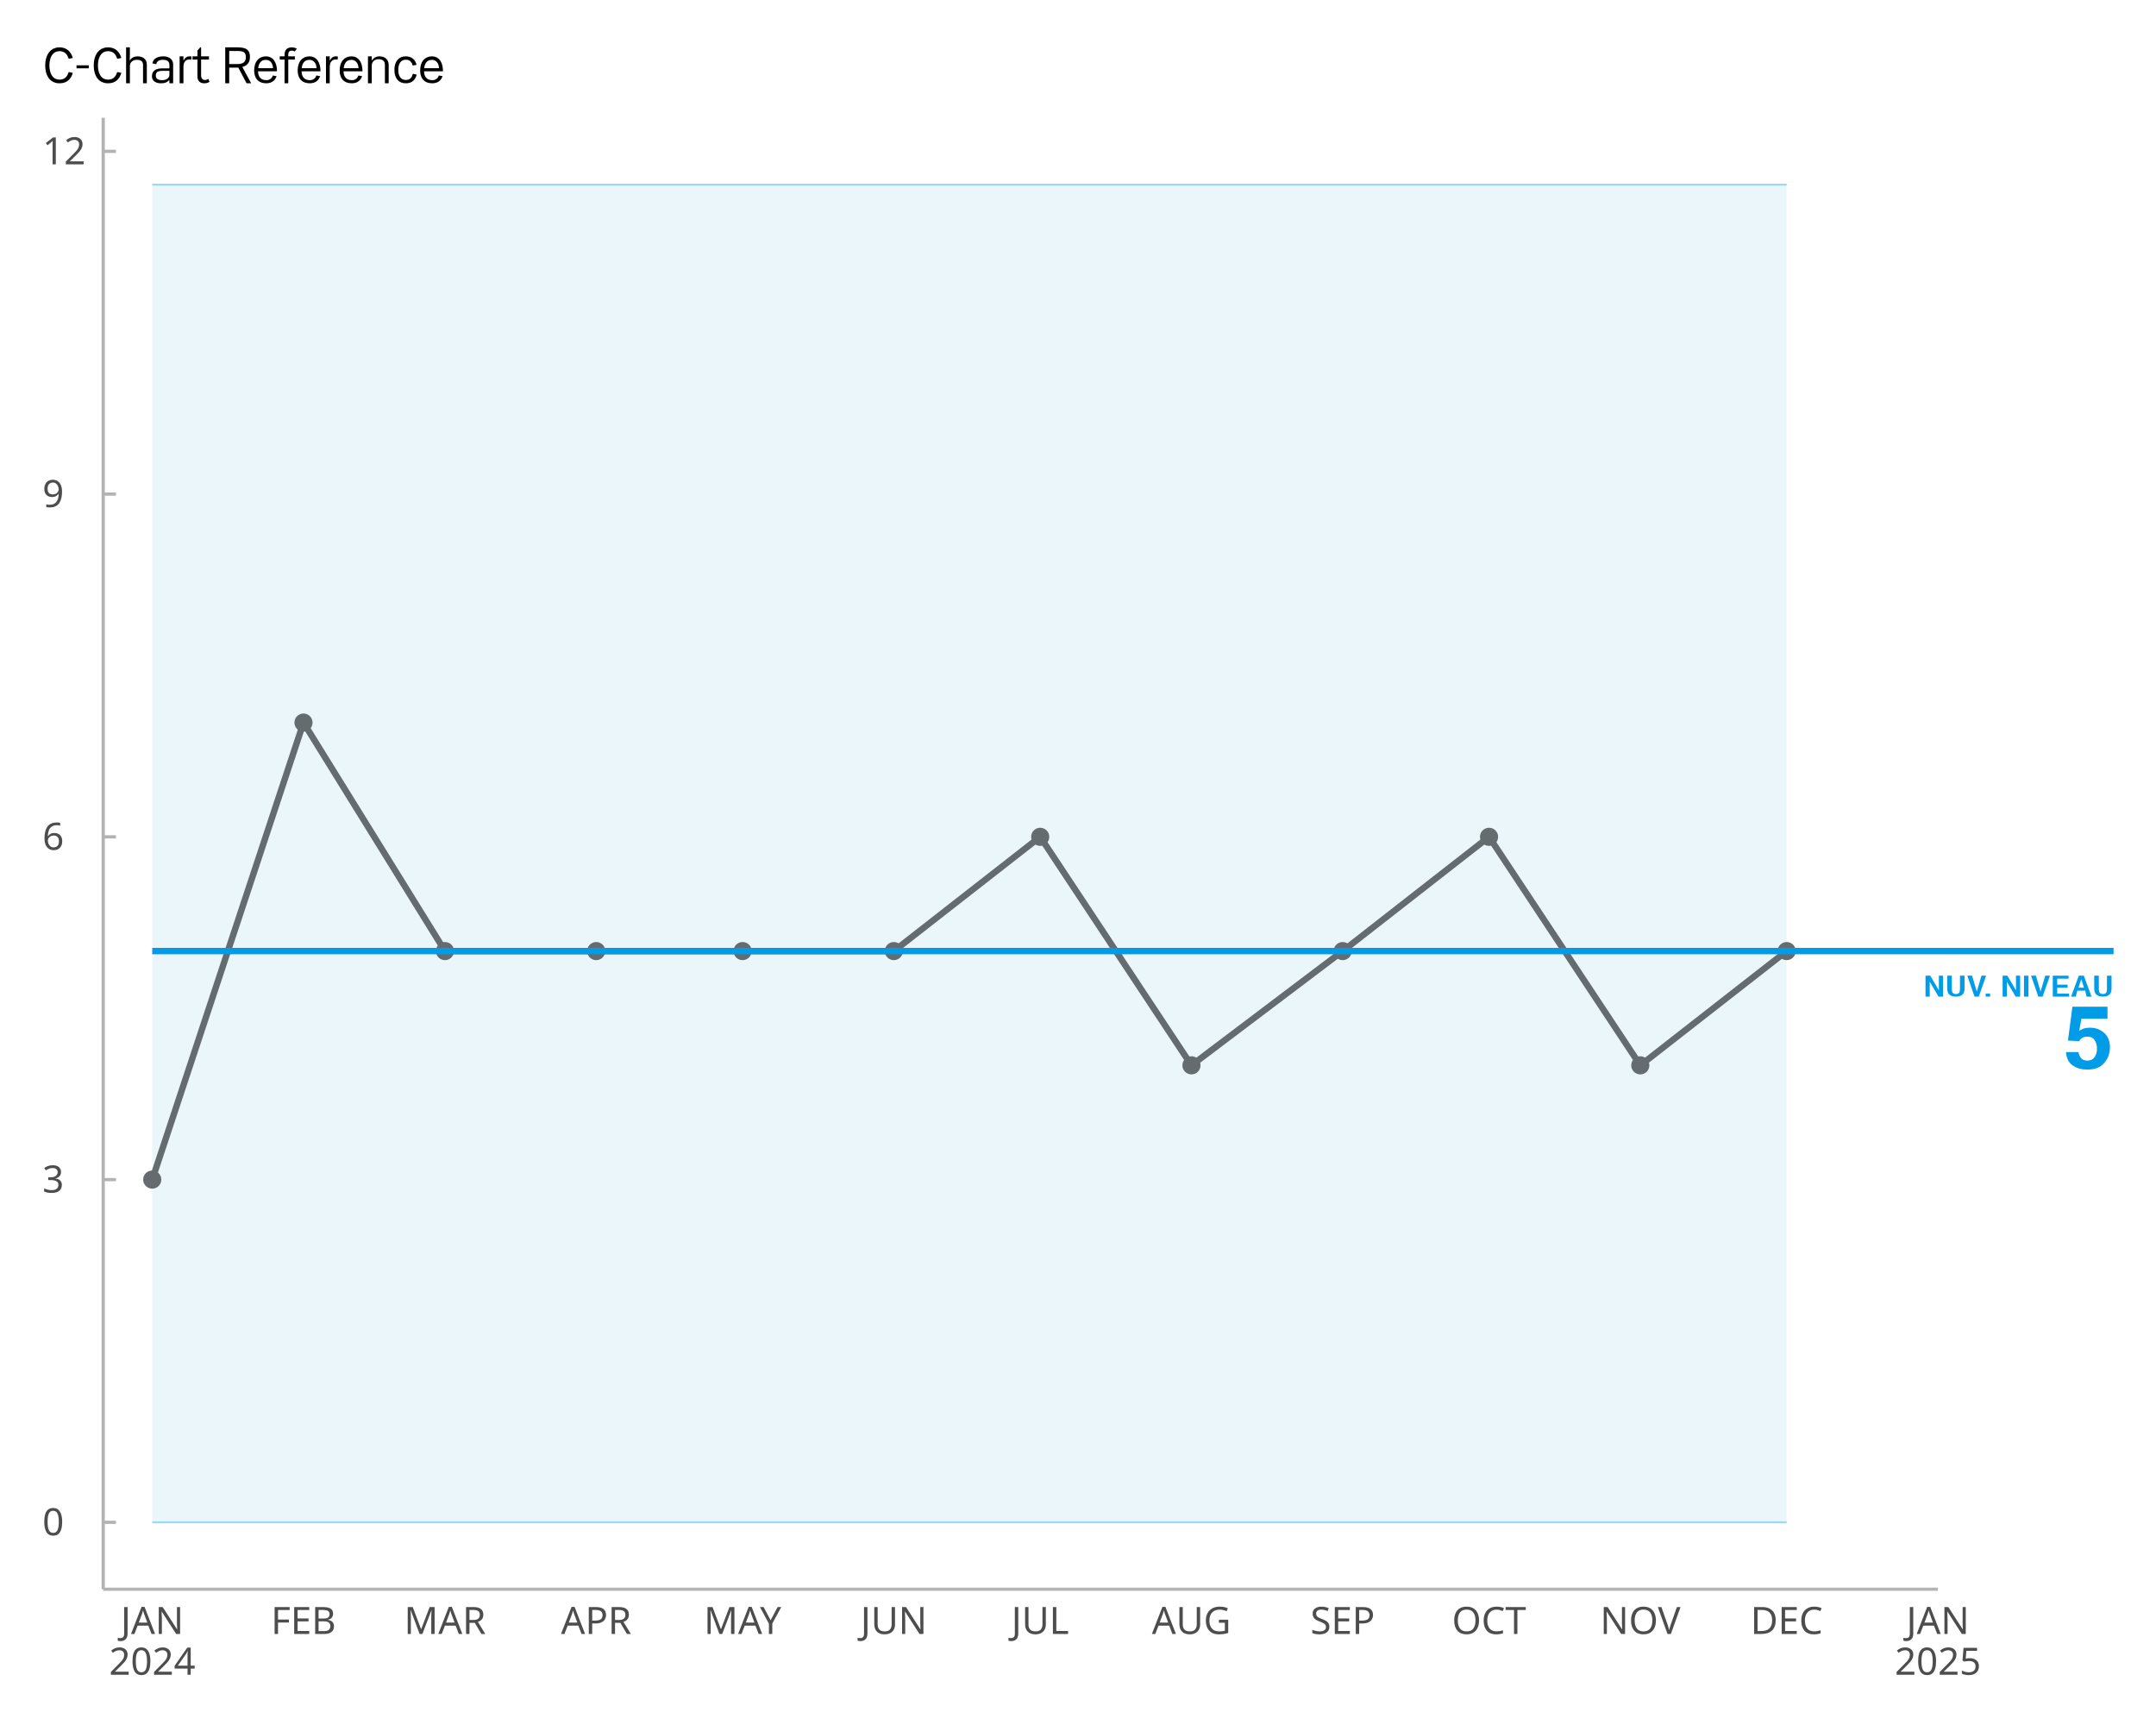
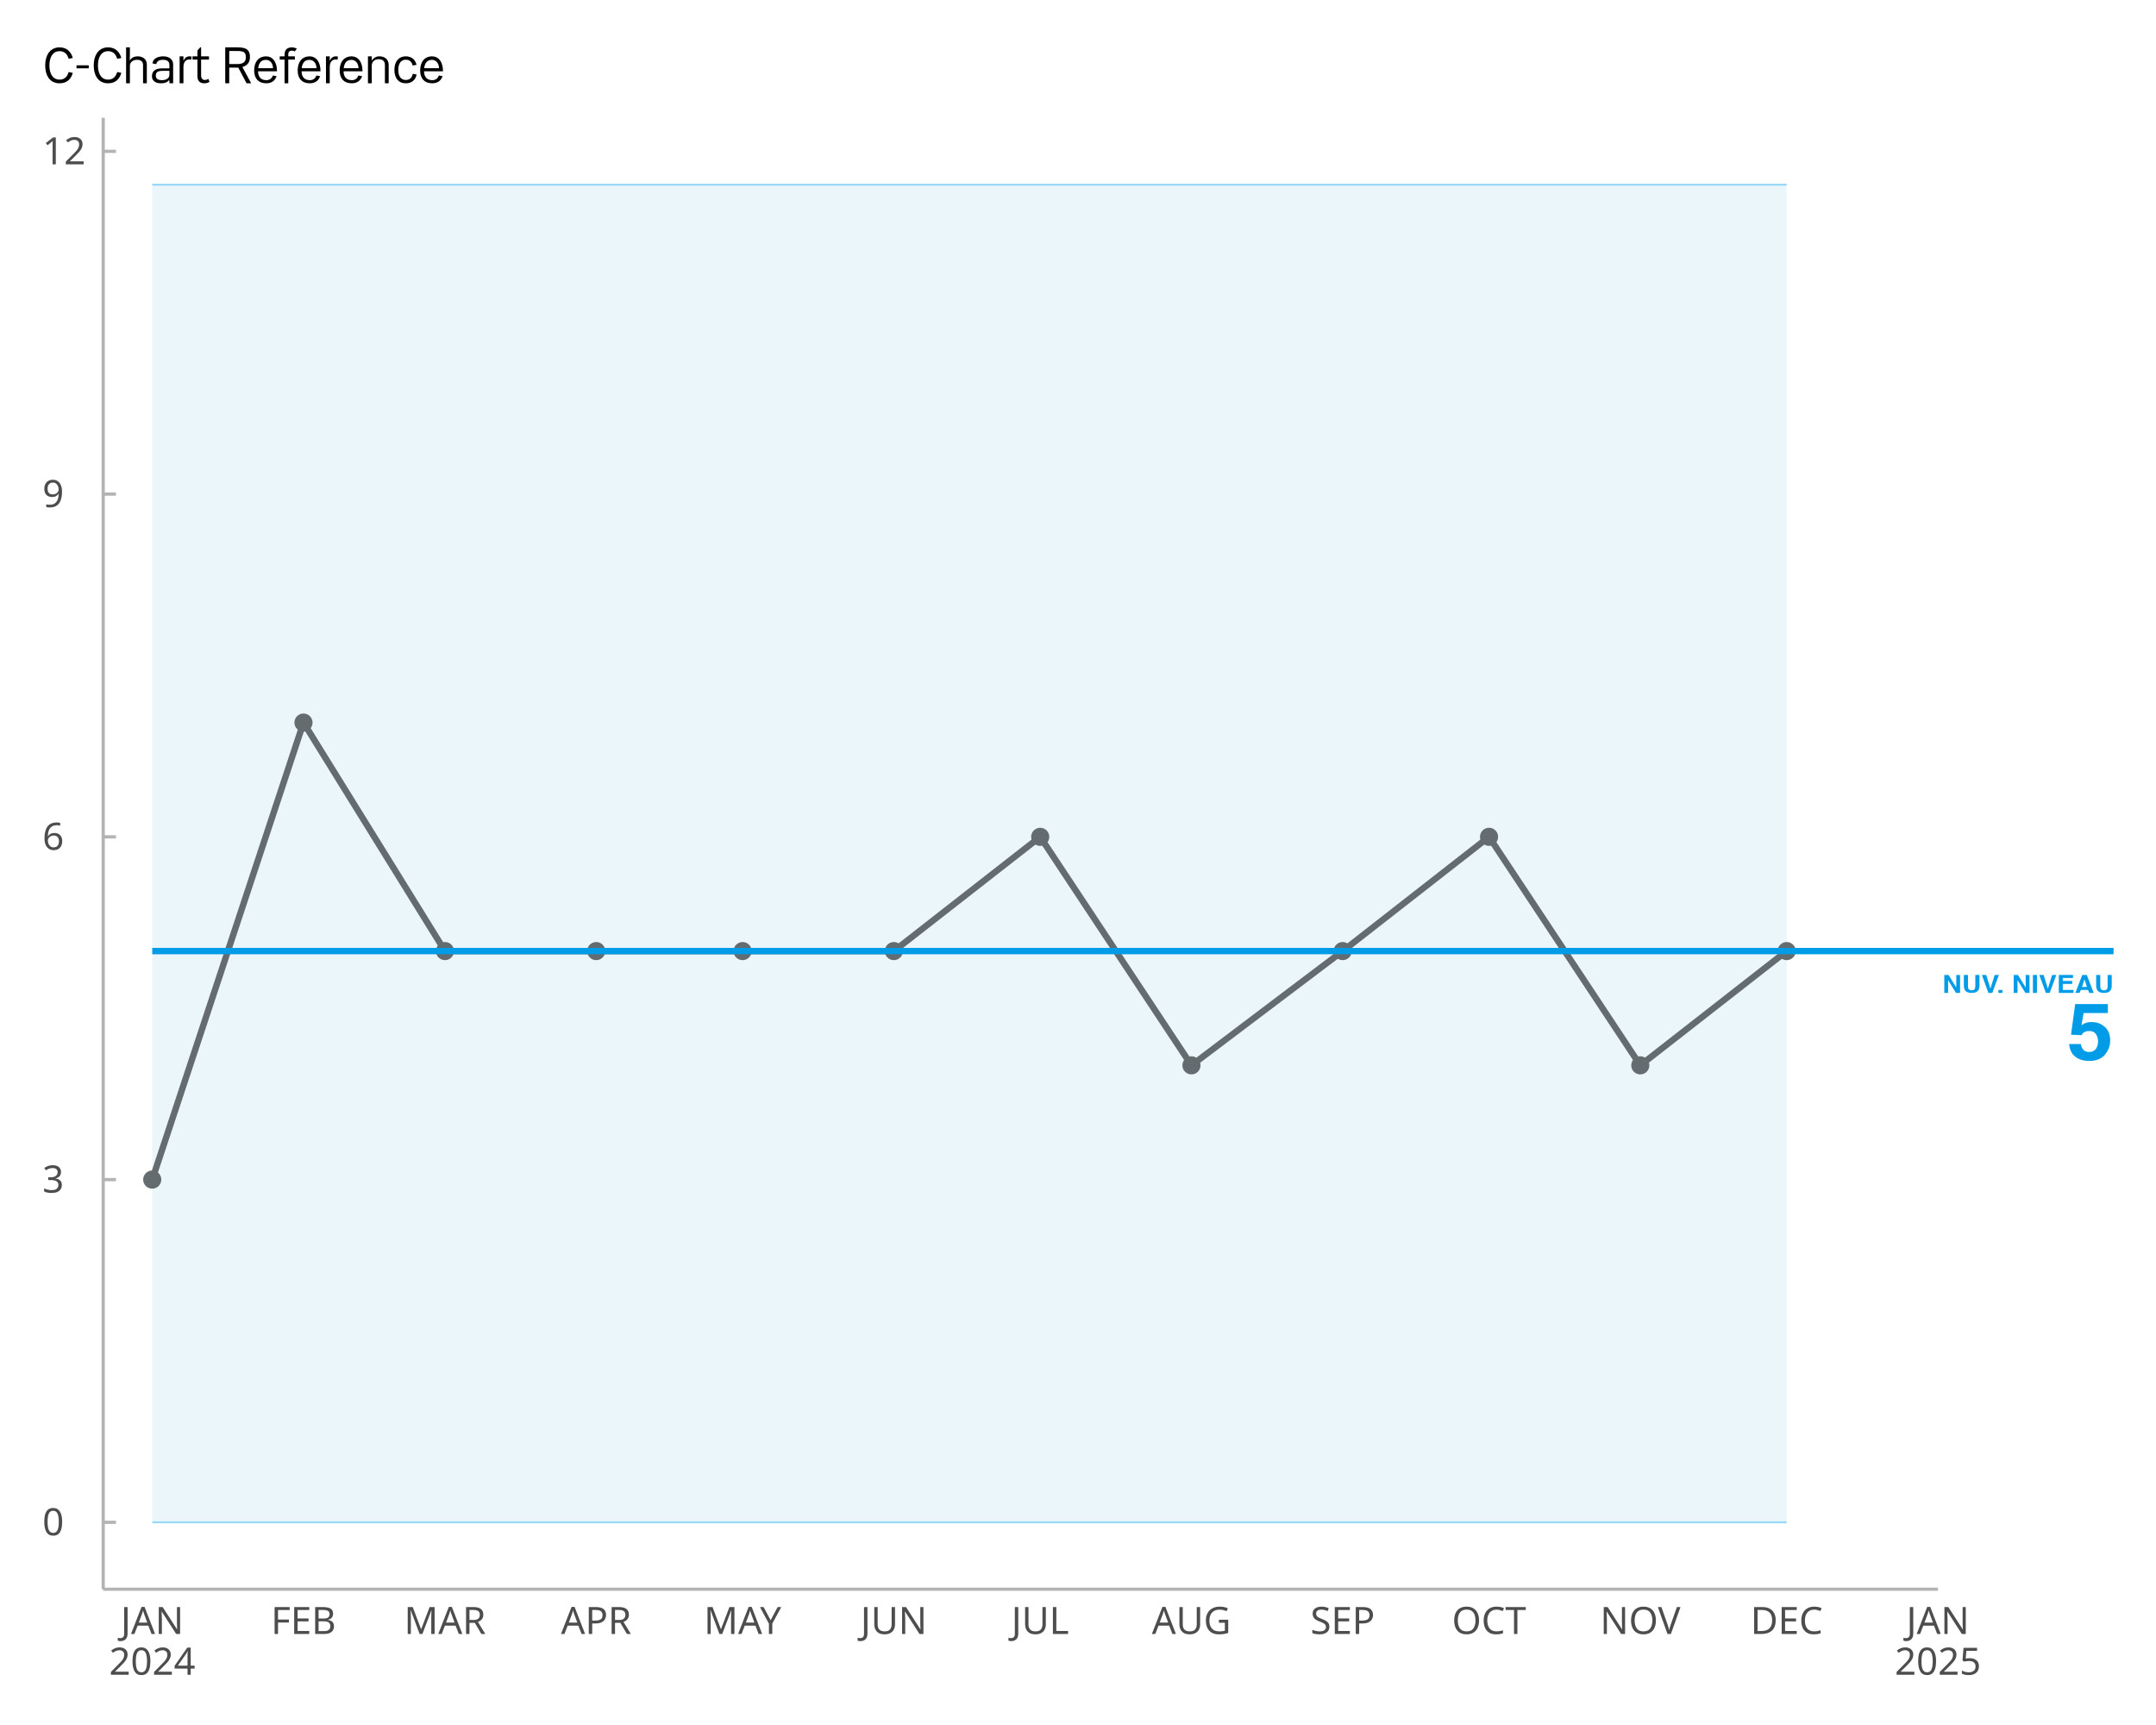
<svg xmlns="http://www.w3.org/2000/svg" class="svglite" data-engine-version="2.0" width="720.00pt" height="576.00pt" viewBox="0 0 720.00 576.00">
  <defs>
    <style type="text/css">
    .svglite line, .svglite polyline, .svglite polygon, .svglite path, .svglite rect, .svglite circle {
      fill: none;
      stroke: #000000;
      stroke-linecap: round;
      stroke-linejoin: round;
      stroke-miterlimit: 10.00;
    }
  </style>
  </defs>
  <rect width="100%" height="100%" style="stroke: none; fill: #FFFFFF;" />
  <defs>
    <clipPath id="cpMC4wMHw3MjAuMDB8MC4wMHw1NzYuMDA=">
      <rect x="0.00" y="0.00" width="720.00" height="576.00" />
    </clipPath>
  </defs>
  <g clip-path="url(#cpMC4wMHw3MjAuMDB8MC4wMHw1NzYuMDA=)">
    <rect x="0.00" y="0.00" width="720.00" height="576.00" style="stroke-width: 1.36; stroke: none; fill: #FFFFFF;" />
  </g>
  <defs>
    <clipPath id="cpMzQuNDd8NzA1LjgzfDM5LjMzfDUzMC42Ng==">
      <rect x="34.47" y="39.33" width="671.36" height="491.32" />
    </clipPath>
  </defs>
  <g clip-path="url(#cpMzQuNDd8NzA1LjgzfDM5LjMzfDUzMC42Ng==)">
    <rect x="34.47" y="39.33" width="671.36" height="491.32" style="stroke-width: 1.36; stroke: none; fill: #FFFFFF;" />
    <polygon points="50.84,61.67 101.35,61.67 148.60,61.67 199.11,61.67 247.99,61.67 298.50,61.67 347.38,61.67 397.89,61.67 448.39,61.67 497.27,61.67 547.78,61.67 596.66,61.67 596.66,508.32 547.78,508.32 497.27,508.32 448.39,508.32 397.89,508.32 347.38,508.32 298.50,508.32 247.99,508.32 199.11,508.32 148.60,508.32 101.35,508.32 50.84,508.32 " style="stroke-width: 0.00; stroke: none; stroke-linecap: butt; fill: #D8EEF9; fill-opacity: 0.50;" />
    <polyline points="50.84,61.67 101.35,61.67 148.60,61.67 199.11,61.67 247.99,61.67 298.50,61.67 347.38,61.67 397.89,61.67 448.39,61.67 497.27,61.67 547.78,61.67 596.66,61.67 " style="stroke-width: 1.36; stroke: none; stroke-linecap: butt;" />
    <polyline points="596.66,508.32 547.78,508.32 497.27,508.32 448.39,508.32 397.89,508.32 347.38,508.32 298.50,508.32 247.99,508.32 199.11,508.32 148.60,508.32 101.35,508.32 50.84,508.32 " style="stroke-width: 1.36; stroke: none; stroke-linecap: butt;" />
    <polyline points="50.84,61.67 101.35,61.67 148.60,61.67 199.11,61.67 247.99,61.67 298.50,61.67 347.38,61.67 397.89,61.67 448.39,61.67 497.27,61.67 547.78,61.67 596.66,61.67 " style="stroke-width: 0.64; stroke: #99D8F6; stroke-linecap: butt;" />
    <polyline points="50.84,508.32 101.35,508.32 148.60,508.32 199.11,508.32 247.99,508.32 298.50,508.32 347.38,508.32 397.89,508.32 448.39,508.32 497.27,508.32 547.78,508.32 596.66,508.32 " style="stroke-width: 0.64; stroke: #99D8F6; stroke-linecap: butt;" />
    <polyline points="50.84,393.88 101.35,241.28 148.60,317.58 199.11,317.58 247.99,317.58 298.50,317.58 347.38,279.43 397.89,355.73 448.39,317.58 497.27,279.43 547.78,355.73 596.66,317.58 " style="stroke-width: 2.13; stroke: #646C6F; stroke-linecap: butt;" />
    <circle cx="50.84" cy="393.88" r="2.58" style="stroke-width: 0.90; stroke: #646C6F; fill: #646C6F;" />
    <circle cx="101.35" cy="241.28" r="2.58" style="stroke-width: 0.90; stroke: #646C6F; fill: #646C6F;" />
    <circle cx="148.60" cy="317.58" r="2.58" style="stroke-width: 0.90; stroke: #646C6F; fill: #646C6F;" />
    <circle cx="199.11" cy="317.58" r="2.58" style="stroke-width: 0.90; stroke: #646C6F; fill: #646C6F;" />
    <circle cx="247.99" cy="317.58" r="2.58" style="stroke-width: 0.90; stroke: #646C6F; fill: #646C6F;" />
    <circle cx="298.50" cy="317.58" r="2.58" style="stroke-width: 0.90; stroke: #646C6F; fill: #646C6F;" />
    <circle cx="347.38" cy="279.43" r="2.58" style="stroke-width: 0.90; stroke: #646C6F; fill: #646C6F;" />
    <circle cx="397.89" cy="355.73" r="2.58" style="stroke-width: 0.90; stroke: #646C6F; fill: #646C6F;" />
    <circle cx="448.39" cy="317.58" r="2.58" style="stroke-width: 0.90; stroke: #646C6F; fill: #646C6F;" />
    <circle cx="497.27" cy="279.43" r="2.58" style="stroke-width: 0.90; stroke: #646C6F; fill: #646C6F;" />
    <circle cx="547.78" cy="355.73" r="2.58" style="stroke-width: 0.90; stroke: #646C6F; fill: #646C6F;" />
    <circle cx="596.66" cy="317.58" r="2.58" style="stroke-width: 0.90; stroke: #646C6F; fill: #646C6F;" />
    <polyline points="50.84,317.58 101.35,317.58 148.60,317.58 199.11,317.58 247.99,317.58 298.50,317.58 347.38,317.58 397.89,317.58 448.39,317.58 497.27,317.58 547.78,317.58 596.66,317.58 " style="stroke-width: 2.13; stroke: #009CE8; stroke-linecap: butt;" />
    <polyline points="596.66,317.58 705.83,317.58 " style="stroke-width: 2.13; stroke: #009CE8; stroke-linecap: butt;" />
-     <path d="M 647.38 332.79 L 644.44 327.82 L 644.44 332.79 L 643.03 332.79 L 643.03 325.79 L 644.61 325.79 L 647.49 330.68 L 647.49 325.79 L 648.88 325.79 L 648.88 332.79 Z" style="fill-rule: nonzero; fill: #009CE8; stroke-width: 0.75; stroke: none;" />
-     <path d="M 654.54 325.79 L 656.07 325.79 L 656.07 329.98 L 656.04 330.50 L 655.98 330.95 L 655.87 331.35 L 655.71 331.68 L 655.30 332.17 L 654.75 332.51 L 654.04 332.72 L 653.18 332.79 L 652.32 332.72 L 651.61 332.51 L 651.06 332.17 L 650.65 331.68 L 650.49 331.35 L 650.38 330.95 L 650.31 330.50 L 650.29 329.98 L 650.29 325.79 L 651.82 325.79 L 651.82 330.23 L 651.86 330.87 L 651.99 331.31 L 652.17 331.57 L 652.43 331.76 L 652.76 331.88 L 653.18 331.92 L 653.59 331.88 L 653.93 331.76 L 654.18 331.57 L 654.36 331.31 L 654.49 330.87 L 654.54 330.23 Z" style="fill-rule: nonzero; fill: #009CE8; stroke-width: 0.75; stroke: none;" />
-     <path d="M 658.58 325.79 L 660.15 331.10 L 661.71 325.79 L 663.27 325.79 L 660.82 332.79 L 659.40 332.79 L 656.98 325.79 Z" style="fill-rule: nonzero; fill: #009CE8; stroke-width: 0.75; stroke: none;" />
-     <path d="M 664.60 331.79 L 664.60 332.79 L 663.12 332.79 L 663.12 331.79 Z" style="fill-rule: nonzero; fill: #009CE8; stroke-width: 0.75; stroke: none;" />
-     <path d="M 673.13 332.79 L 670.19 327.82 L 670.19 332.79 L 668.78 332.79 L 668.78 325.79 L 670.36 325.79 L 673.24 330.68 L 673.24 325.79 L 674.63 325.79 L 674.63 332.79 Z" style="fill-rule: nonzero; fill: #009CE8; stroke-width: 0.75; stroke: none;" />
-     <path d="M 677.41 325.79 L 677.41 332.79 L 675.91 332.79 L 675.91 325.79 Z" style="fill-rule: nonzero; fill: #009CE8; stroke-width: 0.75; stroke: none;" />
-     <path d="M 679.89 325.79 L 681.45 331.10 L 683.02 325.79 L 684.58 325.79 L 682.13 332.79 L 680.70 332.79 L 678.28 325.79 Z" style="fill-rule: nonzero; fill: #009CE8; stroke-width: 0.75; stroke: none;" />
-     <path d="M 687.00 329.79 L 687.00 331.79 L 690.98 331.79 L 690.98 332.79 L 685.53 332.79 L 685.53 325.79 L 690.80 325.79 L 690.80 326.79 L 687.00 326.79 L 687.00 328.79 L 690.48 328.79 L 690.48 329.79 Z" style="fill-rule: nonzero; fill: #009CE8; stroke-width: 0.75; stroke: none;" />
-     <path d="M 693.72 330.79 L 693.22 332.79 L 691.64 332.79 L 694.22 325.79 L 695.90 325.79 L 698.47 332.79 L 696.82 332.79 L 696.36 330.79 ZM 695.04 326.96 L 694.12 329.79 L 695.95 329.79 Z" style="fill-rule: nonzero; fill: #009CE8; stroke-width: 0.75; stroke: none;" />
-     <path d="M 703.62 325.79 L 705.15 325.79 L 705.15 329.98 L 705.13 330.50 L 705.07 330.95 L 704.95 331.35 L 704.80 331.68 L 704.39 332.17 L 703.83 332.51 L 703.13 332.72 L 702.26 332.79 L 701.41 332.72 L 700.70 332.51 L 700.14 332.17 L 699.73 331.68 L 699.58 331.35 L 699.46 330.95 L 699.40 330.50 L 699.37 329.98 L 699.37 325.79 L 700.90 325.79 L 700.90 330.23 L 700.95 330.87 L 701.08 331.31 L 701.26 331.57 L 701.51 331.76 L 701.85 331.88 L 702.26 331.92 L 702.68 331.88 L 703.01 331.76 L 703.27 331.57 L 703.45 331.31 L 703.58 330.87 L 703.62 330.23 Z" style="fill-rule: nonzero; fill: #009CE8; stroke-width: 0.75; stroke: none;" />
-     <path d="M 696.43 346.19 L 695.83 346.34 L 695.37 346.55 L 694.97 346.84 L 694.63 347.21 L 694.35 347.65 L 690.60 347.46 L 692.08 336.15 L 703.80 336.15 L 703.80 340.15 L 695.11 340.15 L 694.35 344.18 L 695.21 343.72 L 695.85 343.44 L 696.86 343.22 L 698.07 343.15 L 699.34 343.26 L 700.54 343.58 L 701.64 344.11 L 702.66 344.87 L 703.12 345.32 L 703.52 345.82 L 703.86 346.36 L 704.14 346.96 L 704.35 347.61 L 704.51 348.30 L 704.60 349.04 L 704.63 349.84 L 704.51 351.22 L 704.16 352.53 L 703.57 353.76 L 702.74 354.91 L 702.24 355.44 L 701.68 355.89 L 701.06 356.28 L 700.39 356.59 L 699.65 356.83 L 698.85 357.01 L 698.00 357.11 L 697.08 357.15 L 695.63 357.06 L 694.32 356.79 L 693.14 356.34 L 692.10 355.71 L 691.64 355.33 L 691.24 354.90 L 690.89 354.42 L 690.59 353.89 L 690.35 353.32 L 690.16 352.69 L 690.02 352.02 L 689.94 351.30 L 694.10 351.30 L 694.25 351.95 L 694.46 352.51 L 694.73 353.00 L 695.05 353.41 L 695.44 353.74 L 695.91 353.96 L 696.47 354.10 L 697.10 354.15 L 697.83 354.08 L 698.46 353.87 L 699.01 353.52 L 699.46 353.02 L 699.82 352.42 L 700.08 351.74 L 700.23 350.99 L 700.29 350.16 L 700.24 349.35 L 700.09 348.61 L 699.85 347.93 L 699.52 347.32 L 699.08 346.81 L 698.54 346.44 L 697.90 346.22 L 697.14 346.15 Z" style="fill-rule: nonzero; fill: #009CE8; stroke-width: 0.75; stroke: none;" />
+     <path d="M 653.21 331.55 L 650.57 327.28 L 650.57 331.55 L 649.30 331.55 L 649.30 325.55 L 650.72 325.55 L 653.30 329.74 L 653.30 325.55 L 654.57 325.55 L 654.57 331.55 Z" style="fill-rule: nonzero; fill: #009CE8; stroke-width: 0.75; stroke: none;" />
+     <path d="M 659.66 325.55 L 661.04 325.55 L 661.04 329.14 L 660.95 329.97 L 660.71 330.60 L 660.34 331.01 L 659.84 331.31 L 659.21 331.49 L 658.44 331.55 L 657.67 331.49 L 657.03 331.31 L 656.53 331.01 L 656.16 330.60 L 655.92 329.97 L 655.83 329.14 L 655.83 325.55 L 657.21 325.55 L 657.21 329.25 L 657.25 329.79 L 657.36 330.17 L 657.53 330.39 L 657.76 330.55 L 658.06 330.64 L 658.44 330.67 L 658.81 330.64 L 659.11 330.55 L 659.34 330.39 L 659.50 330.17 L 659.62 329.79 L 659.66 329.25 Z" style="fill-rule: nonzero; fill: #009CE8; stroke-width: 0.75; stroke: none;" />
+     <path d="M 663.30 325.55 L 664.71 330.11 L 666.13 325.55 L 667.53 325.55 L 665.32 331.55 L 664.03 331.55 L 661.85 325.55 Z" style="fill-rule: nonzero; fill: #009CE8; stroke-width: 0.75; stroke: none;" />
+     <path d="M 668.71 330.55 L 668.71 331.55 L 667.38 331.55 L 667.38 330.55 Z" style="fill-rule: nonzero; fill: #009CE8; stroke-width: 0.75; stroke: none;" />
+     <path d="M 676.39 331.55 L 673.75 327.28 L 673.75 331.55 L 672.48 331.55 L 672.48 325.55 L 673.90 325.55 L 676.48 329.74 L 676.48 325.55 L 677.75 325.55 L 677.75 331.55 Z" style="fill-rule: nonzero; fill: #009CE8; stroke-width: 0.75; stroke: none;" />
+     <path d="M 680.24 325.55 L 680.24 331.55 L 678.90 331.55 L 678.90 325.55 Z" style="fill-rule: nonzero; fill: #009CE8; stroke-width: 0.75; stroke: none;" />
+     <path d="M 682.48 325.55 L 683.89 330.11 L 685.31 325.55 L 686.71 325.55 L 684.50 331.55 L 683.21 331.55 L 681.03 325.55 Z" style="fill-rule: nonzero; fill: #009CE8; stroke-width: 0.75; stroke: none;" />
+     <path d="M 688.87 328.55 L 688.87 330.55 L 692.47 330.55 L 692.47 331.55 L 687.55 331.55 L 687.55 325.55 L 692.30 325.55 L 692.30 326.55 L 688.87 326.55 L 688.87 327.55 L 692.01 327.55 L 692.01 328.55 Z" style="fill-rule: nonzero; fill: #009CE8; stroke-width: 0.75; stroke: none;" />
+     <path d="M 694.92 330.55 L 694.47 331.55 L 693.07 331.55 L 695.38 325.55 L 696.89 325.55 L 699.19 331.55 L 697.72 331.55 L 697.32 330.55 ZM 696.13 327.00 L 695.28 329.55 L 696.92 329.55 Z" style="fill-rule: nonzero; fill: #009CE8; stroke-width: 0.75; stroke: none;" />
+     <path d="M 703.85 325.55 L 705.22 325.55 L 705.22 329.14 L 705.14 329.97 L 704.89 330.60 L 704.53 331.01 L 704.03 331.31 L 703.40 331.49 L 702.63 331.55 L 701.85 331.49 L 701.21 331.31 L 700.71 331.01 L 700.35 330.60 L 700.10 329.97 L 700.02 329.14 L 700.02 325.55 L 701.39 325.55 L 701.39 329.25 L 701.43 329.79 L 701.55 330.17 L 701.71 330.39 L 701.94 330.55 L 702.25 330.64 L 702.63 330.67 L 703.00 330.64 L 703.30 330.55 L 703.53 330.39 L 703.69 330.17 L 703.81 329.79 L 703.85 329.25 Z" style="fill-rule: nonzero; fill: #009CE8; stroke-width: 0.75; stroke: none;" />
+     <path d="M 697.06 344.31 L 696.49 344.44 L 696.06 344.64 L 695.69 344.91 L 695.37 345.25 L 695.12 345.66 L 691.62 345.50 L 693.01 335.27 L 703.93 335.27 L 703.93 338.27 L 695.82 338.27 L 695.12 342.30 L 695.91 341.84 L 696.52 341.56 L 697.46 341.34 L 698.58 341.27 L 699.77 341.37 L 700.88 341.66 L 701.91 342.16 L 702.87 342.86 L 703.30 343.28 L 703.67 343.74 L 703.99 344.25 L 704.25 344.80 L 704.45 345.41 L 704.59 346.05 L 704.68 346.75 L 704.71 347.48 L 704.60 348.76 L 704.27 349.97 L 703.72 351.11 L 702.94 352.19 L 702.48 352.67 L 701.95 353.10 L 701.37 353.45 L 700.74 353.75 L 700.05 353.97 L 699.31 354.14 L 698.51 354.23 L 697.66 354.27 L 696.31 354.18 L 695.08 353.91 L 693.98 353.46 L 693.01 352.83 L 692.20 352.03 L 691.60 351.05 L 691.19 349.92 L 690.99 348.61 L 694.88 348.61 L 695.03 349.21 L 695.22 349.74 L 695.47 350.20 L 695.77 350.58 L 696.14 350.88 L 696.58 351.09 L 697.09 351.22 L 697.68 351.27 L 698.36 351.20 L 698.96 351.02 L 699.46 350.71 L 699.88 350.28 L 700.22 349.75 L 700.46 349.16 L 700.60 348.50 L 700.65 347.78 L 700.60 347.07 L 700.47 346.41 L 700.24 345.82 L 699.93 345.28 L 699.53 344.84 L 699.03 344.52 L 698.43 344.33 L 697.73 344.27 Z" style="fill-rule: nonzero; fill: #009CE8; stroke-width: 0.75; stroke: none;" />
  </g>
  <g clip-path="url(#cpMC4wMHw3MjAuMDB8MC4wMHw1NzYuMDA=)">
    <polyline points="34.47,530.66 34.47,39.33 " style="stroke-width: 1.07; stroke: #B3B3B3; stroke-linecap: butt;" />
    <text x="14.17" y="512.66" style="font-size: 12.60px; fill: #4D4D4D; font-family: sans;" textLength="7.01px" lengthAdjust="spacingAndGlyphs">0</text>
    <text x="14.17" y="398.21" style="font-size: 12.60px; fill: #4D4D4D; font-family: sans;" textLength="7.01px" lengthAdjust="spacingAndGlyphs">3</text>
    <text x="14.17" y="283.76" style="font-size: 12.60px; fill: #4D4D4D; font-family: sans;" textLength="7.01px" lengthAdjust="spacingAndGlyphs">6</text>
    <text x="14.17" y="169.32" style="font-size: 12.60px; fill: #4D4D4D; font-family: sans;" textLength="7.01px" lengthAdjust="spacingAndGlyphs">9</text>
    <text x="14.17" y="54.87" style="font-size: 12.60px; fill: #4D4D4D; font-family: sans;" textLength="14.02px" lengthAdjust="spacingAndGlyphs">12</text>
    <polyline points="38.72,508.32 34.47,508.32 " style="stroke-width: 1.07; stroke: #B3B3B3; stroke-linecap: butt;" />
    <polyline points="38.72,393.88 34.47,393.88 " style="stroke-width: 1.07; stroke: #B3B3B3; stroke-linecap: butt;" />
    <polyline points="38.72,279.43 34.47,279.43 " style="stroke-width: 1.07; stroke: #B3B3B3; stroke-linecap: butt;" />
    <polyline points="38.72,164.98 34.47,164.98 " style="stroke-width: 1.07; stroke: #B3B3B3; stroke-linecap: butt;" />
    <polyline points="38.72,50.54 34.47,50.54 " style="stroke-width: 1.07; stroke: #B3B3B3; stroke-linecap: butt;" />
    <polyline points="34.47,530.66 647.17,530.66 " style="stroke-width: 1.07; stroke: #B3B3B3; stroke-linecap: butt;" />
    <text x="50.84" y="545.60" text-anchor="middle" style="font-size: 12.60px; fill: #4D4D4D; font-family: sans;" textLength="23.81px" lengthAdjust="spacingAndGlyphs">JAN</text>
    <text x="50.84" y="559.21" text-anchor="middle" style="font-size: 12.60px; fill: #4D4D4D; font-family: sans;" textLength="28.03px" lengthAdjust="spacingAndGlyphs">2024</text>
    <text x="101.35" y="545.60" text-anchor="middle" style="font-size: 12.60px; fill: #4D4D4D; font-family: sans;" textLength="24.51px" lengthAdjust="spacingAndGlyphs">FEB</text>
    <text x="148.60" y="545.60" text-anchor="middle" style="font-size: 12.60px; fill: #4D4D4D; font-family: sans;" textLength="28.01px" lengthAdjust="spacingAndGlyphs">MAR</text>
    <text x="199.11" y="545.60" text-anchor="middle" style="font-size: 12.60px; fill: #4D4D4D; font-family: sans;" textLength="25.92px" lengthAdjust="spacingAndGlyphs">APR</text>
    <text x="247.99" y="545.60" text-anchor="middle" style="font-size: 12.60px; fill: #4D4D4D; font-family: sans;" textLength="27.31px" lengthAdjust="spacingAndGlyphs">MAY</text>
    <text x="298.50" y="545.60" text-anchor="middle" style="font-size: 12.60px; fill: #4D4D4D; font-family: sans;" textLength="24.51px" lengthAdjust="spacingAndGlyphs">JUN</text>
    <text x="347.38" y="545.60" text-anchor="middle" style="font-size: 12.60px; fill: #4D4D4D; font-family: sans;" textLength="22.42px" lengthAdjust="spacingAndGlyphs">JUL</text>
    <text x="397.89" y="545.60" text-anchor="middle" style="font-size: 12.60px; fill: #4D4D4D; font-family: sans;" textLength="27.31px" lengthAdjust="spacingAndGlyphs">AUG</text>
    <text x="448.39" y="545.60" text-anchor="middle" style="font-size: 12.60px; fill: #4D4D4D; font-family: sans;" textLength="25.22px" lengthAdjust="spacingAndGlyphs">SEP</text>
    <text x="497.27" y="545.60" text-anchor="middle" style="font-size: 12.60px; fill: #4D4D4D; font-family: sans;" textLength="26.60px" lengthAdjust="spacingAndGlyphs">OCT</text>
    <text x="547.78" y="545.60" text-anchor="middle" style="font-size: 12.60px; fill: #4D4D4D; font-family: sans;" textLength="27.31px" lengthAdjust="spacingAndGlyphs">NOV</text>
    <text x="596.66" y="545.60" text-anchor="middle" style="font-size: 12.60px; fill: #4D4D4D; font-family: sans;" textLength="26.61px" lengthAdjust="spacingAndGlyphs">DEC</text>
    <text x="647.17" y="545.60" text-anchor="middle" style="font-size: 12.60px; fill: #4D4D4D; font-family: sans;" textLength="23.81px" lengthAdjust="spacingAndGlyphs">JAN</text>
    <text x="647.17" y="559.21" text-anchor="middle" style="font-size: 12.60px; fill: #4D4D4D; font-family: sans;" textLength="28.03px" lengthAdjust="spacingAndGlyphs">2025</text>
    <path d="M 22.53 25.05 L 22.25 25.49 L 21.91 25.86 L 21.50 26.17 L 21.03 26.40 L 20.48 26.54 L 19.86 26.60 L 19.00 26.49 L 18.28 26.18 L 17.70 25.71 L 17.24 25.10 L 16.91 24.38 L 16.67 23.57 L 16.54 22.71 L 16.50 21.81 L 16.54 20.95 L 16.68 20.10 L 16.91 19.30 L 17.26 18.58 L 17.71 17.97 L 18.29 17.49 L 19.01 17.19 L 19.86 17.08 L 20.48 17.13 L 21.03 17.28 L 21.50 17.51 L 21.91 17.82 L 22.25 18.20 L 22.53 18.64 L 22.95 19.64 L 24.31 19.35 L 24.05 18.61 L 23.72 17.94 L 23.30 17.34 L 22.80 16.82 L 22.21 16.40 L 21.53 16.08 L 20.75 15.88 L 19.86 15.81 L 19.26 15.85 L 18.70 15.94 L 17.71 16.31 L 16.88 16.89 L 16.22 17.64 L 15.72 18.54 L 15.37 19.56 L 15.16 20.66 L 15.10 21.81 L 15.16 23.01 L 15.37 24.14 L 15.72 25.15 L 16.22 26.04 L 16.88 26.78 L 17.70 27.34 L 18.69 27.69 L 19.25 27.78 L 19.86 27.81 L 20.76 27.75 L 21.54 27.56 L 22.23 27.25 L 22.82 26.84 L 23.32 26.33 L 23.73 25.74 L 24.06 25.07 L 24.31 24.33 L 22.95 24.05 Z" style="fill-rule: nonzero; fill: #000000; stroke-width: 0.75; stroke: none;" />
    <path d="M 29.64 21.81 L 25.55 21.81 L 25.55 22.81 L 29.64 22.81 Z" style="fill-rule: nonzero; fill: #000000; stroke-width: 0.75; stroke: none;" />
    <path d="M 38.74 25.05 L 38.45 25.49 L 38.11 25.86 L 37.70 26.17 L 37.23 26.40 L 36.69 26.54 L 36.06 26.60 L 35.20 26.49 L 34.48 26.18 L 33.90 25.71 L 33.45 25.10 L 33.11 24.38 L 32.88 23.57 L 32.75 22.71 L 32.71 21.81 L 32.75 20.95 L 32.88 20.10 L 33.12 19.30 L 33.46 18.58 L 33.92 17.97 L 34.50 17.49 L 35.21 17.19 L 36.06 17.08 L 36.69 17.13 L 37.23 17.28 L 37.70 17.51 L 38.11 17.82 L 38.45 18.20 L 38.74 18.64 L 39.16 19.64 L 40.52 19.35 L 40.26 18.61 L 39.92 17.94 L 39.51 17.34 L 39.01 16.82 L 38.42 16.40 L 37.73 16.08 L 36.95 15.88 L 36.06 15.81 L 35.46 15.85 L 34.90 15.94 L 33.91 16.31 L 33.09 16.89 L 32.43 17.64 L 31.93 18.54 L 31.57 19.56 L 31.37 20.66 L 31.30 21.81 L 31.37 23.01 L 31.57 24.14 L 31.92 25.15 L 32.42 26.04 L 33.08 26.78 L 33.90 27.34 L 34.90 27.69 L 35.46 27.78 L 36.06 27.81 L 36.96 27.75 L 37.75 27.56 L 38.43 27.25 L 39.02 26.84 L 39.52 26.33 L 39.93 25.74 L 40.26 25.07 L 40.52 24.33 L 39.16 24.05 Z" style="fill-rule: nonzero; fill: #000000; stroke-width: 0.75; stroke: none;" />
    <path d="M 49.03 21.61 L 48.97 20.91 L 48.78 20.32 L 48.48 19.84 L 48.09 19.46 L 47.62 19.17 L 47.10 18.97 L 46.53 18.85 L 45.93 18.81 L 45.04 18.92 L 44.32 19.20 L 43.77 19.62 L 43.39 20.11 L 43.32 20.11 L 43.36 18.73 L 43.38 17.47 L 43.38 15.81 L 42.11 15.81 L 42.11 27.81 L 43.38 27.81 L 43.38 21.99 L 43.42 21.58 L 43.54 21.20 L 43.74 20.86 L 44.01 20.56 L 44.35 20.32 L 44.75 20.13 L 45.20 20.01 L 45.71 19.97 L 46.18 20.00 L 46.59 20.07 L 46.94 20.20 L 47.24 20.38 L 47.47 20.62 L 47.63 20.91 L 47.73 21.25 L 47.77 21.66 L 47.77 27.81 L 49.03 27.81 Z" style="fill-rule: nonzero; fill: #000000; stroke-width: 0.75; stroke: none;" />
    <path d="M 57.82 27.81 L 57.82 21.42 L 57.76 20.91 L 57.61 20.43 L 57.35 19.99 L 57.00 19.60 L 56.53 19.27 L 55.97 19.03 L 55.30 18.87 L 54.53 18.81 L 53.79 18.85 L 53.12 18.98 L 52.52 19.17 L 52.01 19.44 L 51.58 19.78 L 51.25 20.18 L 51.03 20.64 L 50.91 21.16 L 52.16 21.44 L 52.39 20.81 L 52.85 20.35 L 53.16 20.18 L 53.53 20.07 L 53.95 19.99 L 54.43 19.97 L 54.92 20.00 L 55.35 20.07 L 55.72 20.20 L 56.02 20.39 L 56.26 20.63 L 56.43 20.93 L 56.53 21.28 L 56.57 21.70 L 56.57 22.83 L 54.19 22.83 L 53.38 22.87 L 52.68 22.99 L 52.08 23.20 L 51.60 23.50 L 51.22 23.87 L 50.95 24.34 L 50.79 24.89 L 50.74 25.53 L 50.79 26.01 L 50.94 26.44 L 51.19 26.83 L 51.53 27.17 L 51.95 27.44 L 52.46 27.64 L 53.04 27.77 L 53.69 27.81 L 54.67 27.75 L 55.43 27.54 L 56.03 27.19 L 56.53 26.70 L 56.60 27.81 ZM 56.52 25.38 L 56.39 25.72 L 56.18 26.02 L 55.89 26.28 L 55.54 26.48 L 55.13 26.64 L 54.66 26.73 L 54.14 26.77 L 53.65 26.74 L 53.23 26.68 L 52.87 26.56 L 52.57 26.40 L 52.34 26.19 L 52.17 25.93 L 52.07 25.62 L 52.03 25.27 L 52.07 24.82 L 52.18 24.46 L 52.37 24.17 L 52.63 23.96 L 52.97 23.82 L 53.39 23.72 L 53.89 23.67 L 54.47 23.66 L 56.57 23.66 L 56.57 25.00 Z" style="fill-rule: nonzero; fill: #000000; stroke-width: 0.75; stroke: none;" />
    <path d="M 63.98 18.88 L 63.35 18.81 L 62.94 18.84 L 62.59 18.92 L 62.02 19.22 L 61.62 19.66 L 61.32 20.19 L 61.26 20.19 L 61.26 18.81 L 59.99 18.81 L 59.99 27.81 L 61.26 27.81 L 61.26 22.19 L 61.38 21.32 L 61.53 20.93 L 61.74 20.57 L 62.02 20.27 L 62.36 20.04 L 62.78 19.90 L 63.26 19.85 L 63.87 19.92 L 63.87 20.11 Z" style="fill-rule: nonzero; fill: #000000; stroke-width: 0.75; stroke: none;" />
    <path d="M 69.58 26.33 L 69.01 26.62 L 68.46 26.70 L 68.13 26.68 L 67.86 26.60 L 67.46 26.29 L 67.23 25.83 L 67.16 25.24 L 67.16 19.89 L 69.79 19.89 L 69.79 18.81 L 67.16 18.81 L 67.16 15.81 L 66.86 15.81 L 65.93 16.86 L 65.93 18.81 L 64.29 18.81 L 64.29 19.89 L 65.93 19.89 L 65.93 25.38 L 65.96 25.95 L 66.07 26.44 L 66.26 26.86 L 66.51 27.20 L 66.84 27.47 L 67.24 27.66 L 67.70 27.78 L 68.24 27.81 L 68.77 27.78 L 69.22 27.68 L 69.96 27.35 Z" style="fill-rule: nonzero; fill: #000000; stroke-width: 0.75; stroke: none;" />
    <path d="M 80.94 22.38 L 81.52 22.16 L 82.03 21.90 L 82.46 21.58 L 82.82 21.20 L 83.10 20.76 L 83.30 20.26 L 83.43 19.69 L 83.47 19.05 L 83.43 18.32 L 83.29 17.67 L 83.04 17.12 L 82.66 16.66 L 82.13 16.29 L 81.43 16.03 L 80.55 15.87 L 79.47 15.81 L 75.22 15.81 L 75.22 27.81 L 76.55 27.81 L 76.55 22.58 L 79.58 22.58 L 82.34 27.81 L 83.88 27.81 ZM 82.06 19.65 L 81.95 20.09 L 81.75 20.47 L 81.47 20.79 L 81.09 21.04 L 80.60 21.23 L 80.01 21.35 L 79.30 21.39 L 76.55 21.39 L 76.55 17.03 L 79.34 17.03 L 80.10 17.06 L 80.71 17.15 L 81.19 17.30 L 81.55 17.52 L 81.81 17.81 L 81.98 18.18 L 82.07 18.63 L 82.09 19.17 Z" style="fill-rule: nonzero; fill: #000000; stroke-width: 0.75; stroke: none;" />
    <path d="M 89.57 27.77 L 90.17 27.64 L 90.70 27.43 L 91.17 27.15 L 91.56 26.81 L 91.90 26.40 L 92.39 25.45 L 91.14 25.20 L 90.83 25.83 L 90.38 26.33 L 89.76 26.65 L 89.36 26.74 L 88.91 26.77 L 88.28 26.71 L 87.73 26.56 L 87.27 26.31 L 86.88 25.97 L 86.58 25.54 L 86.36 25.04 L 86.22 24.46 L 86.18 23.81 L 92.50 23.81 L 92.45 22.79 L 92.28 21.84 L 91.99 20.99 L 91.60 20.25 L 91.08 19.65 L 90.45 19.20 L 89.71 18.91 L 88.85 18.81 L 87.95 18.90 L 87.17 19.15 L 86.49 19.55 L 85.92 20.10 L 85.47 20.78 L 85.14 21.59 L 84.95 22.51 L 84.88 23.53 L 84.94 24.45 L 85.13 25.28 L 85.44 26.01 L 85.87 26.63 L 86.44 27.13 L 87.13 27.50 L 87.95 27.73 L 88.89 27.81 ZM 86.22 22.77 L 86.32 22.19 L 86.47 21.65 L 86.68 21.18 L 86.95 20.77 L 87.30 20.44 L 87.71 20.19 L 88.21 20.04 L 88.80 19.99 L 89.33 20.04 L 89.79 20.20 L 90.19 20.46 L 90.53 20.80 L 90.79 21.21 L 90.99 21.68 L 91.12 22.20 L 91.18 22.77 Z" style="fill-rule: nonzero; fill: #000000; stroke-width: 0.75; stroke: none;" />
    <path d="M 98.48 15.96 L 97.58 15.81 L 97.03 15.84 L 96.53 15.94 L 96.10 16.11 L 95.73 16.36 L 95.43 16.71 L 95.21 17.15 L 95.08 17.69 L 95.03 18.35 L 95.03 18.81 L 93.42 18.81 L 93.42 19.89 L 95.03 19.89 L 95.03 27.81 L 96.27 27.81 L 96.27 19.89 L 98.47 19.89 L 98.47 18.81 L 96.27 18.81 L 96.27 18.24 L 96.30 17.73 L 96.47 17.31 L 96.84 17.02 L 97.12 16.94 L 97.48 16.91 L 98.01 16.97 L 98.42 17.19 L 99.14 16.24 Z" style="fill-rule: nonzero; fill: #000000; stroke-width: 0.75; stroke: none;" />
    <path d="M 104.10 27.77 L 104.70 27.64 L 105.23 27.43 L 105.70 27.15 L 106.09 26.81 L 106.43 26.40 L 106.93 25.45 L 105.68 25.20 L 105.36 25.83 L 104.91 26.33 L 104.29 26.65 L 103.89 26.74 L 103.44 26.77 L 102.81 26.71 L 102.26 26.56 L 101.80 26.31 L 101.41 25.97 L 101.11 25.54 L 100.89 25.04 L 100.76 24.46 L 100.71 23.81 L 107.03 23.81 L 106.98 22.79 L 106.81 21.84 L 106.52 20.99 L 106.13 20.25 L 105.61 19.65 L 104.98 19.20 L 104.24 18.91 L 103.38 18.81 L 102.49 18.90 L 101.70 19.15 L 101.02 19.55 L 100.45 20.10 L 100.00 20.78 L 99.68 21.59 L 99.48 22.51 L 99.41 23.53 L 99.47 24.45 L 99.66 25.28 L 99.97 26.01 L 100.40 26.63 L 100.97 27.13 L 101.66 27.50 L 102.48 27.73 L 103.43 27.81 ZM 100.75 22.77 L 100.85 22.19 L 101.00 21.65 L 101.21 21.18 L 101.49 20.77 L 101.83 20.44 L 102.25 20.19 L 102.74 20.04 L 103.33 19.99 L 103.86 20.04 L 104.32 20.20 L 104.72 20.46 L 105.06 20.80 L 105.33 21.21 L 105.52 21.68 L 105.65 22.20 L 105.71 22.77 Z" style="fill-rule: nonzero; fill: #000000; stroke-width: 0.75; stroke: none;" />
    <path d="M 112.84 18.88 L 112.22 18.81 L 111.81 18.84 L 111.45 18.92 L 110.89 19.22 L 110.48 19.66 L 110.19 20.19 L 110.12 20.19 L 110.12 18.81 L 108.86 18.81 L 108.86 27.81 L 110.12 27.81 L 110.12 22.19 L 110.24 21.32 L 110.39 20.93 L 110.61 20.57 L 110.89 20.27 L 111.23 20.04 L 111.64 19.90 L 112.12 19.85 L 112.73 19.92 L 112.73 20.11 Z" style="fill-rule: nonzero; fill: #000000; stroke-width: 0.75; stroke: none;" />
    <path d="M 118.12 27.77 L 118.72 27.64 L 119.26 27.43 L 119.72 27.15 L 120.11 26.81 L 120.45 26.40 L 120.95 25.45 L 119.70 25.20 L 119.38 25.83 L 118.93 26.33 L 118.31 26.65 L 117.92 26.74 L 117.46 26.77 L 116.83 26.71 L 116.29 26.56 L 115.82 26.31 L 115.43 25.97 L 115.13 25.54 L 114.91 25.04 L 114.78 24.46 L 114.73 23.81 L 121.06 23.81 L 121.00 22.79 L 120.83 21.84 L 120.55 20.99 L 120.15 20.25 L 119.63 19.65 L 119.01 19.20 L 118.26 18.91 L 117.40 18.81 L 116.51 18.90 L 115.72 19.15 L 115.04 19.55 L 114.47 20.10 L 114.02 20.78 L 113.70 21.59 L 113.50 22.51 L 113.43 23.53 L 113.49 24.45 L 113.68 25.28 L 113.99 26.01 L 114.42 26.63 L 114.99 27.13 L 115.68 27.50 L 116.50 27.73 L 117.45 27.81 ZM 114.77 22.77 L 114.87 22.19 L 115.03 21.65 L 115.23 21.18 L 115.51 20.77 L 115.85 20.44 L 116.27 20.19 L 116.77 20.04 L 117.35 19.99 L 117.88 20.04 L 118.34 20.20 L 118.74 20.46 L 119.08 20.80 L 119.35 21.21 L 119.55 21.68 L 119.67 22.20 L 119.73 22.77 Z" style="fill-rule: nonzero; fill: #000000; stroke-width: 0.75; stroke: none;" />
    <path d="M 129.80 21.74 L 129.74 21.03 L 129.56 20.43 L 129.27 19.93 L 128.89 19.52 L 128.44 19.21 L 127.92 18.99 L 127.35 18.86 L 126.74 18.81 L 126.24 18.85 L 125.80 18.93 L 125.09 19.25 L 124.58 19.68 L 124.21 20.16 L 124.15 20.16 L 124.15 18.81 L 122.88 18.81 L 122.88 27.81 L 124.15 27.81 L 124.15 21.94 L 124.19 21.45 L 124.32 21.02 L 124.53 20.65 L 124.81 20.34 L 125.15 20.09 L 125.54 19.91 L 125.99 19.80 L 126.47 19.77 L 126.94 19.80 L 127.36 19.89 L 127.71 20.05 L 128.00 20.26 L 128.23 20.52 L 128.40 20.84 L 128.50 21.21 L 128.54 21.63 L 128.54 27.81 L 129.80 27.81 Z" style="fill-rule: nonzero; fill: #000000; stroke-width: 0.75; stroke: none;" />
    <path d="M 137.58 25.48 L 137.37 25.84 L 137.11 26.14 L 136.79 26.38 L 136.42 26.56 L 135.99 26.67 L 135.49 26.70 L 134.90 26.64 L 134.40 26.46 L 133.97 26.17 L 133.62 25.77 L 133.35 25.28 L 133.16 24.70 L 133.04 24.04 L 133.01 23.31 L 133.04 22.60 L 133.16 21.96 L 133.35 21.38 L 133.62 20.89 L 133.97 20.49 L 134.40 20.19 L 134.90 20.00 L 135.49 19.94 L 135.97 19.97 L 136.39 20.07 L 136.75 20.24 L 137.05 20.46 L 137.53 21.07 L 137.83 21.88 L 139.11 21.64 L 138.90 21.01 L 138.62 20.45 L 138.28 19.96 L 137.86 19.56 L 137.38 19.24 L 136.82 19.01 L 136.20 18.86 L 135.49 18.81 L 134.65 18.89 L 133.91 19.13 L 133.26 19.50 L 132.72 20.02 L 132.29 20.67 L 131.97 21.44 L 131.77 22.32 L 131.71 23.31 L 131.77 24.32 L 131.97 25.22 L 132.29 25.99 L 132.72 26.63 L 133.26 27.14 L 133.91 27.51 L 134.65 27.74 L 135.49 27.81 L 136.21 27.77 L 136.85 27.62 L 137.41 27.38 L 137.90 27.06 L 138.32 26.64 L 138.67 26.15 L 138.94 25.57 L 139.15 24.91 L 137.88 24.63 Z" style="fill-rule: nonzero; fill: #000000; stroke-width: 0.75; stroke: none;" />
    <path d="M 145.00 27.77 L 145.60 27.64 L 146.14 27.43 L 146.60 27.15 L 146.99 26.81 L 147.33 26.40 L 147.83 25.45 L 146.58 25.20 L 146.26 25.83 L 145.81 26.33 L 145.19 26.65 L 144.80 26.74 L 144.34 26.77 L 143.71 26.71 L 143.17 26.56 L 142.70 26.31 L 142.31 25.97 L 142.01 25.54 L 141.79 25.04 L 141.66 24.46 L 141.61 23.81 L 147.94 23.81 L 147.88 22.79 L 147.71 21.84 L 147.43 20.99 L 147.03 20.25 L 146.51 19.65 L 145.89 19.20 L 145.14 18.91 L 144.28 18.81 L 143.39 18.90 L 142.60 19.15 L 141.92 19.55 L 141.35 20.10 L 140.90 20.78 L 140.58 21.59 L 140.38 22.51 L 140.31 23.53 L 140.37 24.45 L 140.56 25.28 L 140.87 26.01 L 141.30 26.63 L 141.87 27.13 L 142.56 27.50 L 143.38 27.73 L 144.33 27.81 ZM 141.65 22.77 L 141.75 22.19 L 141.91 21.65 L 142.11 21.18 L 142.39 20.77 L 142.73 20.44 L 143.15 20.19 L 143.65 20.04 L 144.23 19.99 L 144.76 20.04 L 145.22 20.20 L 145.62 20.46 L 145.96 20.80 L 146.23 21.21 L 146.43 21.68 L 146.55 22.20 L 146.61 22.77 Z" style="fill-rule: nonzero; fill: #000000; stroke-width: 0.75; stroke: none;" />
  </g>
</svg>
